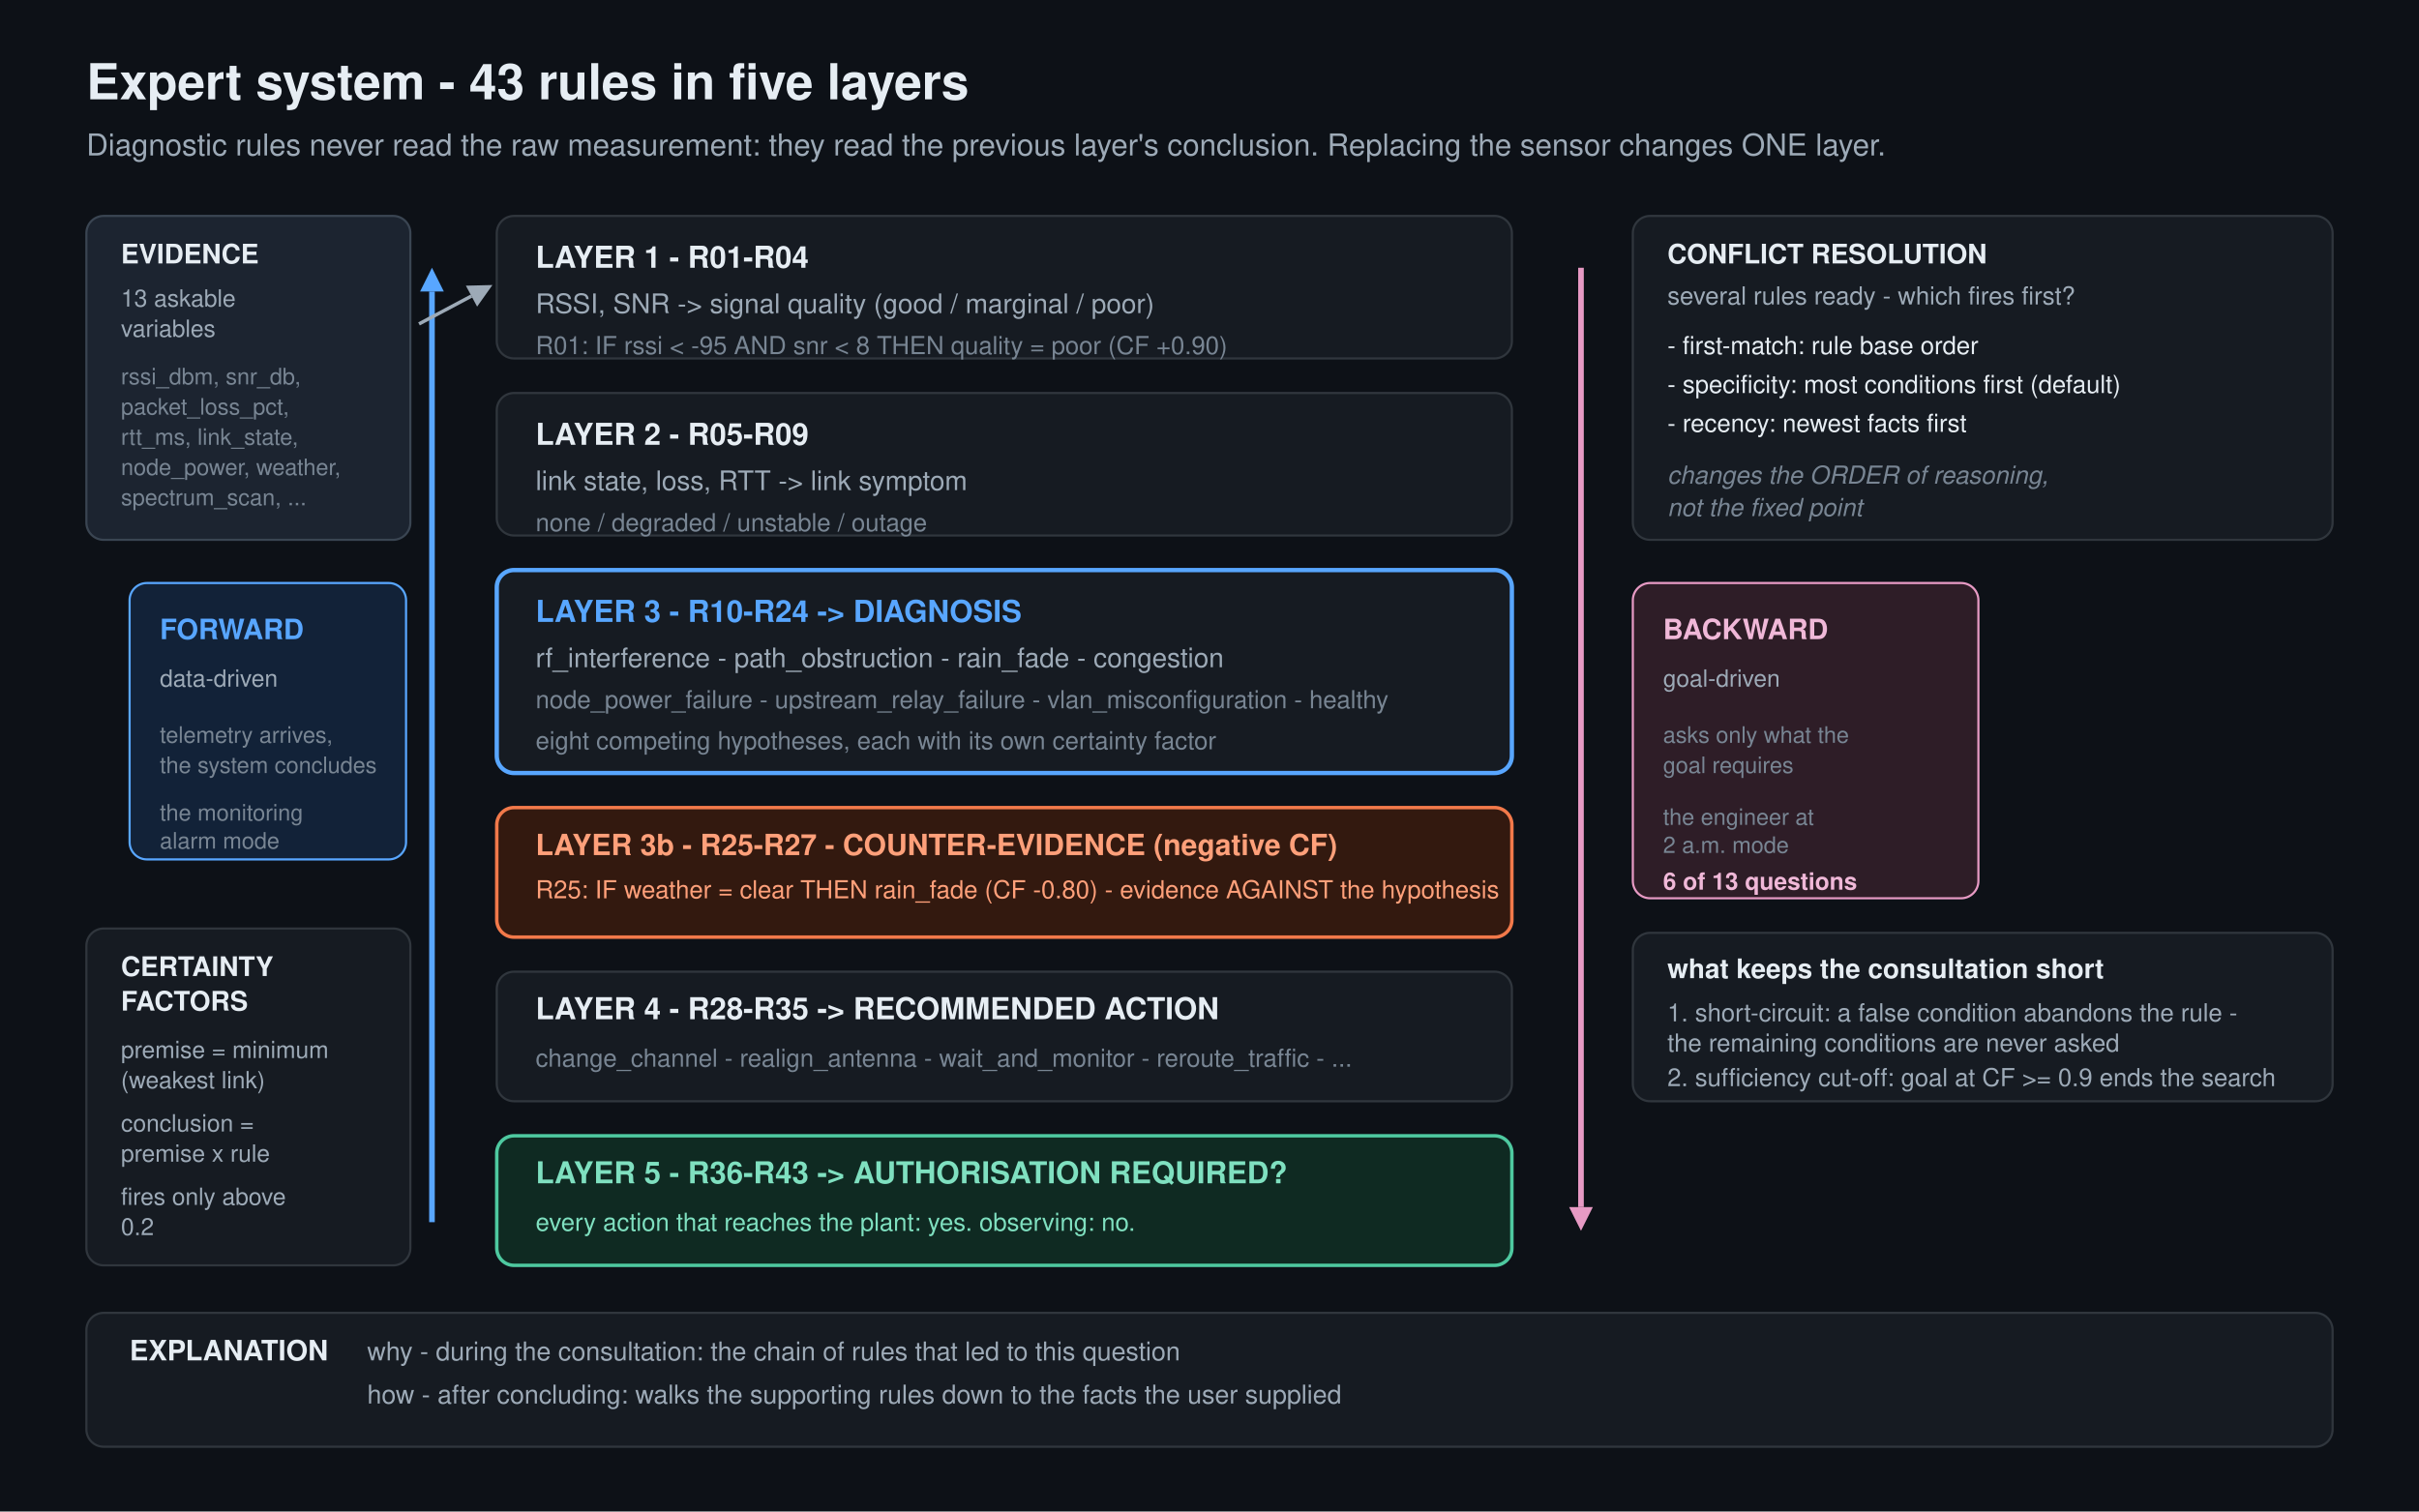
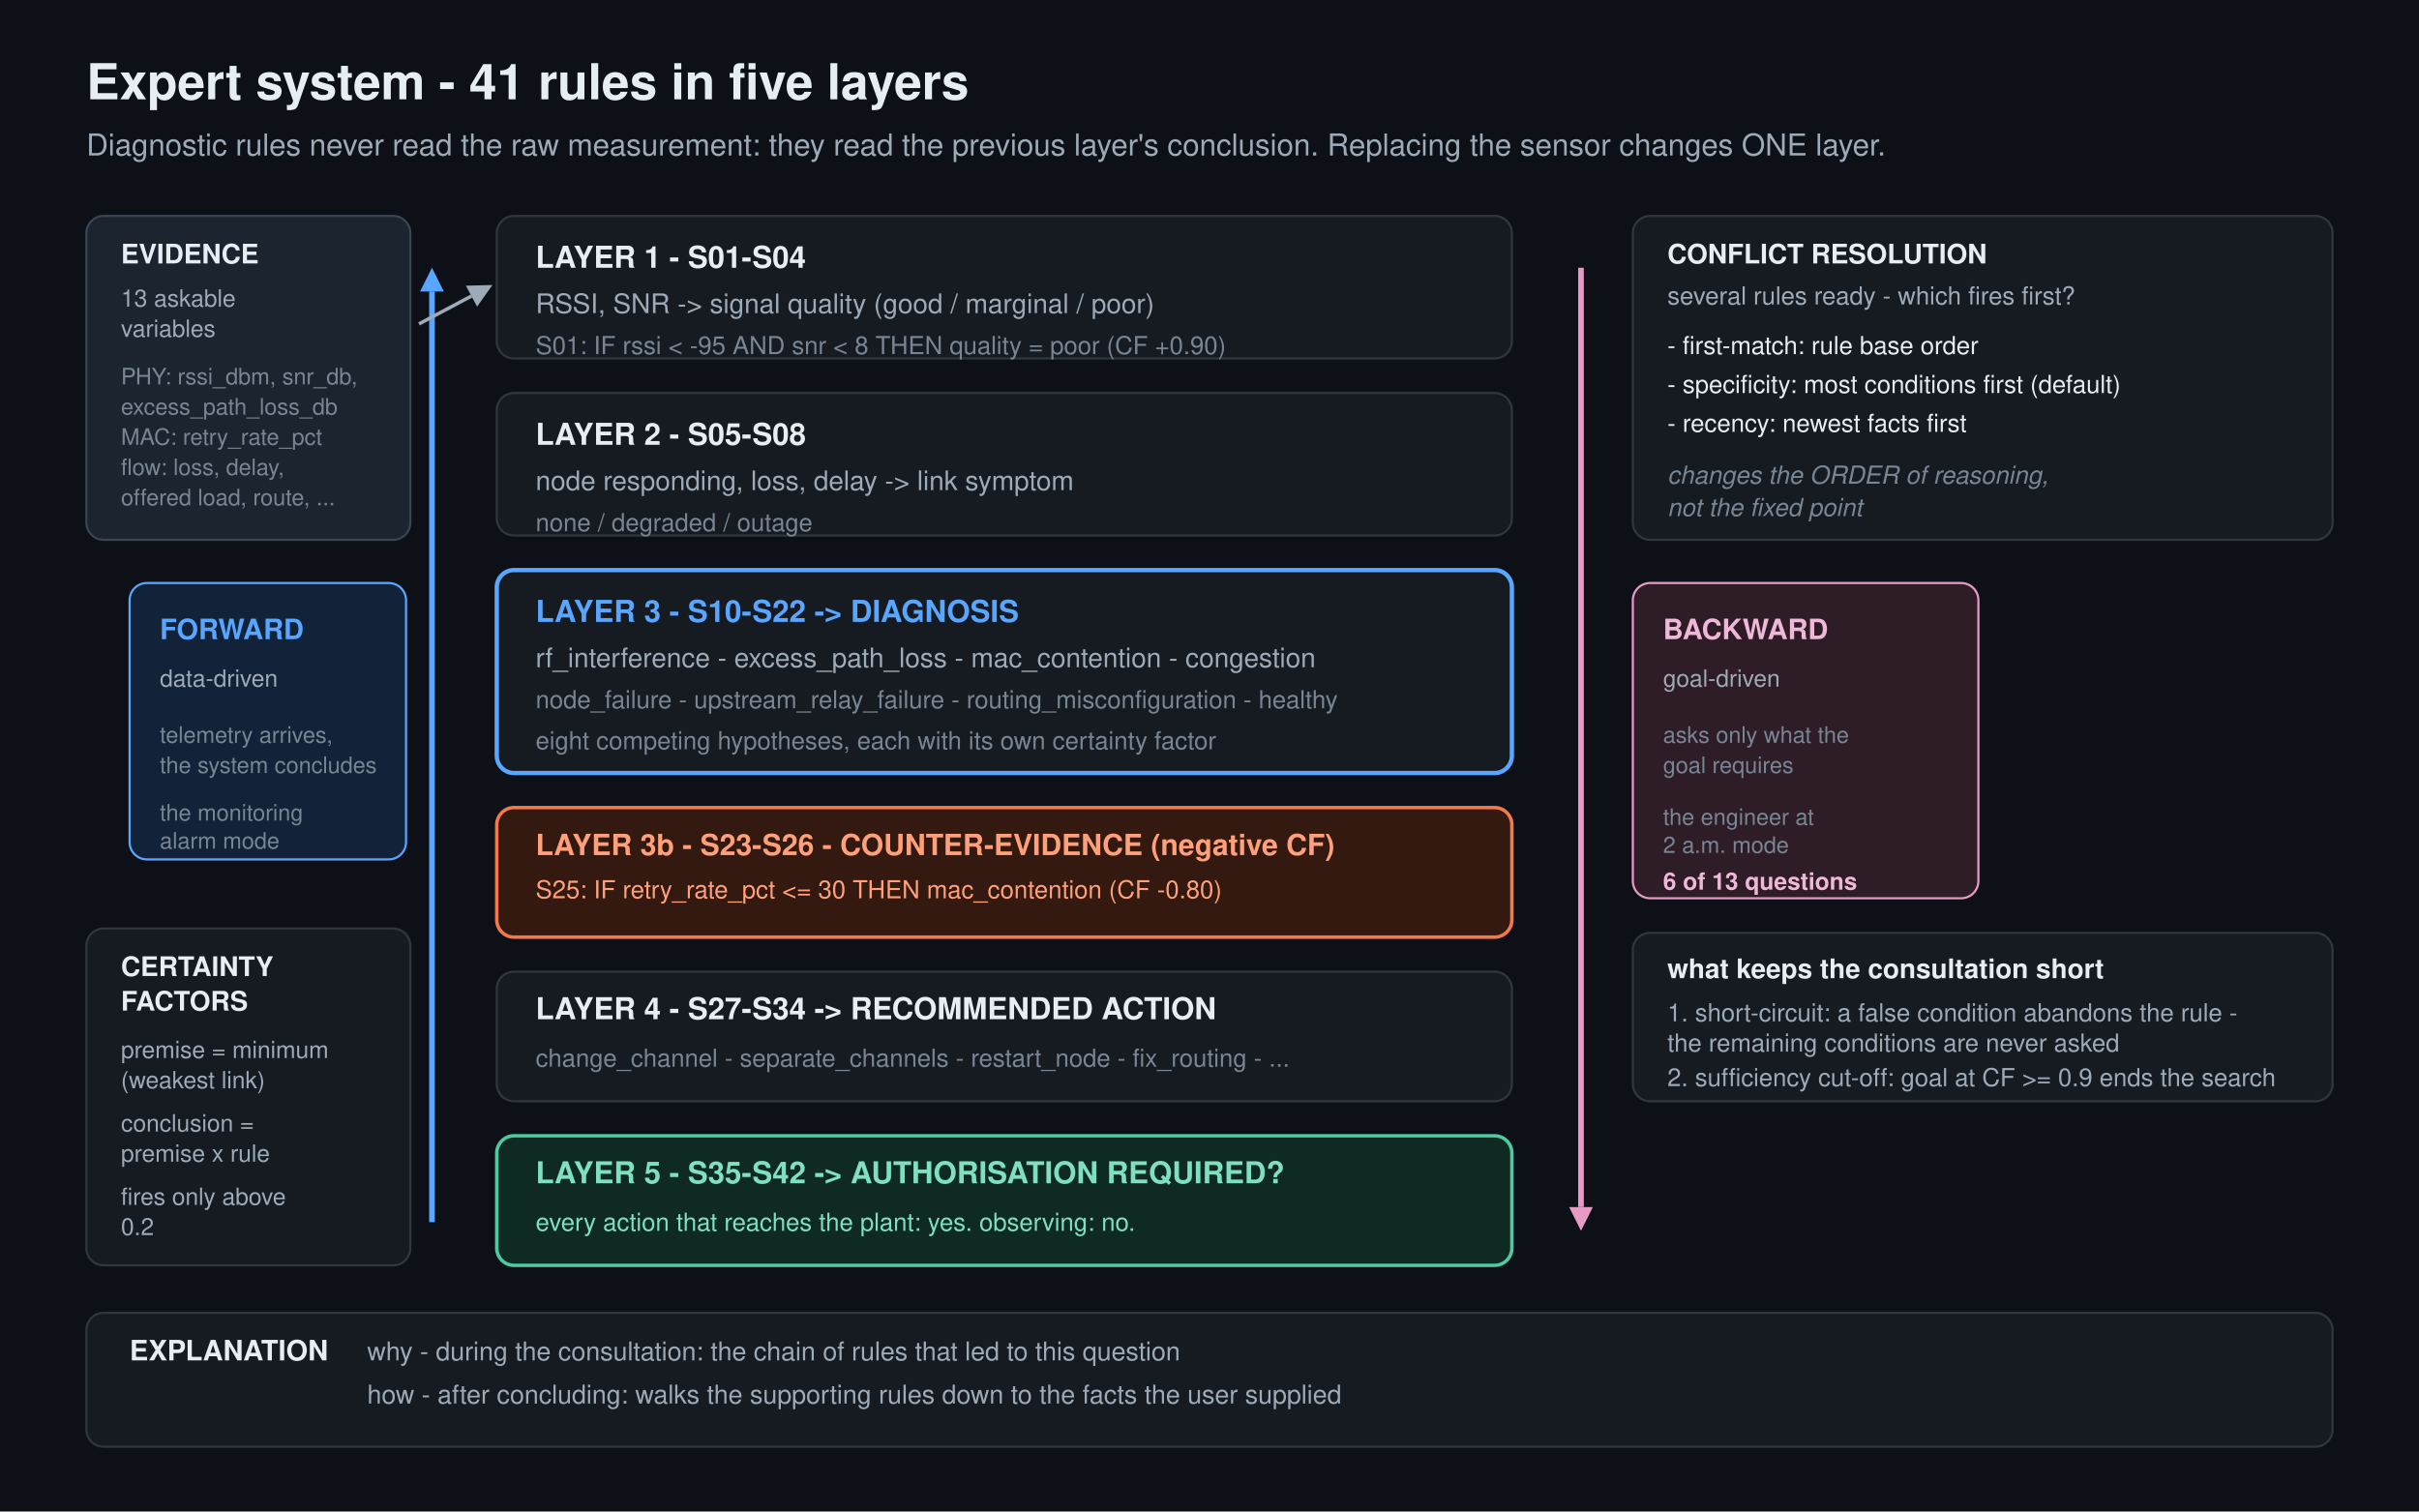
<svg xmlns="http://www.w3.org/2000/svg" viewBox="0 0 1120 700" width="1120" height="700" font-family="Segoe UI, Helvetica, Arial, sans-serif">
  <rect width="1120" height="700" fill="#0d1117" />
-   <text x="40" y="46" font-size="23" fill="#e6edf3" font-weight="600">Expert system - 43 rules in five layers</text>
+   <text x="40" y="46" font-size="23" fill="#e6edf3" font-weight="600">Expert system - 41 rules in five layers</text>
  <text x="40" y="72" font-size="14" fill="#9daab7">Diagnostic rules never read the raw measurement: they read the previous layer's conclusion. Replacing the sensor changes ONE layer.</text>
  <rect x="230" y="100" width="470" height="66" rx="8" fill="#161b22" stroke="#30363d" stroke-width="1.0" />
-   <text x="248" y="124" font-size="14" fill="#e6edf3" font-weight="700">LAYER 1 - R01-R04</text>
+   <text x="248" y="124" font-size="14" fill="#e6edf3" font-weight="700">LAYER 1 - S01-S04</text>
  <text x="248" y="145" font-size="12.5" fill="#9daab7">RSSI, SNR  -&gt;  signal quality  (good / marginal / poor)</text>
-   <text x="248" y="164" font-size="11.5" fill="#788593">R01: IF rssi &lt; -95 AND snr &lt; 8 THEN quality = poor   (CF +0.90)</text>
+   <text x="248" y="164" font-size="11.5" fill="#788593">S01: IF rssi &lt; -95 AND snr &lt; 8 THEN quality = poor   (CF +0.90)</text>
  <rect x="230" y="182" width="470" height="66" rx="8" fill="#161b22" stroke="#30363d" stroke-width="1.0" />
-   <text x="248" y="206" font-size="14" fill="#e6edf3" font-weight="700">LAYER 2 - R05-R09</text>
-   <text x="248" y="227" font-size="12.5" fill="#9daab7">link state, loss, RTT  -&gt;  link symptom</text>
-   <text x="248" y="246" font-size="11.5" fill="#788593">none / degraded / unstable / outage</text>
+   <text x="248" y="206" font-size="14" fill="#e6edf3" font-weight="700">LAYER 2 - S05-S08</text>
+   <text x="248" y="227" font-size="12.5" fill="#9daab7">node responding, loss, delay  -&gt;  link symptom</text>
+   <text x="248" y="246" font-size="11.5" fill="#788593">none / degraded / outage</text>
  <rect x="230" y="264" width="470" height="94" rx="8" fill="#161b22" stroke="#58a6ff" stroke-width="2.0" />
-   <text x="248" y="288" font-size="14" fill="#58a6ff" font-weight="700">LAYER 3 - R10-R24  -&gt;  DIAGNOSIS</text>
-   <text x="248" y="309" font-size="12.5" fill="#9daab7">rf_interference - path_obstruction - rain_fade - congestion</text>
-   <text x="248" y="328" font-size="11.5" fill="#788593">node_power_failure - upstream_relay_failure - vlan_misconfiguration - healthy</text>
+   <text x="248" y="288" font-size="14" fill="#58a6ff" font-weight="700">LAYER 3 - S10-S22  -&gt;  DIAGNOSIS</text>
+   <text x="248" y="309" font-size="12.5" fill="#9daab7">rf_interference - excess_path_loss - mac_contention - congestion</text>
+   <text x="248" y="328" font-size="11.5" fill="#788593">node_failure - upstream_relay_failure - routing_misconfiguration - healthy</text>
  <text x="248" y="347" font-size="11.5" fill="#788593">eight competing hypotheses, each with its own certainty factor</text>
  <rect x="230" y="374" width="470" height="60" rx="8" fill="#33190f" stroke="#f2794a" stroke-width="1.6" />
-   <text x="248" y="396" font-size="13.5" fill="#ffa07a" font-weight="700">LAYER 3b - R25-R27 - COUNTER-EVIDENCE (negative CF)</text>
-   <text x="248" y="416" font-size="11.5" fill="#ffa07a">R25: IF weather = clear THEN rain_fade  (CF -0.80)  - evidence AGAINST the hypothesis</text>
+   <text x="248" y="396" font-size="13.5" fill="#ffa07a" font-weight="700">LAYER 3b - S23-S26 - COUNTER-EVIDENCE (negative CF)</text>
+   <text x="248" y="416" font-size="11.5" fill="#ffa07a">S25: IF retry_rate_pct &lt;= 30 THEN mac_contention  (CF -0.80)</text>
  <rect x="230" y="450" width="470" height="60" rx="8" fill="#161b22" stroke="#30363d" stroke-width="1.0" />
-   <text x="248" y="472" font-size="14" fill="#e6edf3" font-weight="700">LAYER 4 - R28-R35  -&gt;  RECOMMENDED ACTION</text>
-   <text x="248" y="494" font-size="11.5" fill="#788593">change_channel - realign_antenna - wait_and_monitor - reroute_traffic - ...</text>
+   <text x="248" y="472" font-size="14" fill="#e6edf3" font-weight="700">LAYER 4 - S27-S34  -&gt;  RECOMMENDED ACTION</text>
+   <text x="248" y="494" font-size="11.5" fill="#788593">change_channel - separate_channels - restart_node - fix_routing - ...</text>
  <rect x="230" y="526" width="470" height="60" rx="8" fill="#0f2a22" stroke="#4ec9a0" stroke-width="1.6" />
-   <text x="248" y="548" font-size="14" fill="#7fe0c0" font-weight="700">LAYER 5 - R36-R43  -&gt;  AUTHORISATION REQUIRED?</text>
+   <text x="248" y="548" font-size="14" fill="#7fe0c0" font-weight="700">LAYER 5 - S35-S42  -&gt;  AUTHORISATION REQUIRED?</text>
  <text x="248" y="570" font-size="11.5" fill="#7fe0c0">every action that reaches the plant: yes. observing: no.</text>
  <line x1="200" y1="566" x2="200.0" y2="135.0" stroke="#58a6ff" stroke-width="2.6" />
  <polygon points="200,124 205.5,135.0 194.5,135.0" fill="#58a6ff" />
  <rect x="60" y="270" width="128" height="128" rx="8" fill="#122238" stroke="#58a6ff" stroke-width="1.0" />
  <text x="74" y="296" font-size="13" fill="#58a6ff" font-weight="700">FORWARD</text>
  <text x="74" y="318" font-size="11" fill="#9daab7">data-driven</text>
  <text x="74" y="344" font-size="10.5" fill="#788593">telemetry arrives,</text>
  <text x="74" y="358" font-size="10.5" fill="#788593">the system concludes</text>
  <text x="74" y="380" font-size="10.5" fill="#788593">the monitoring</text>
  <text x="74" y="393" font-size="10.5" fill="#788593">alarm mode</text>
  <line x1="732" y1="124" x2="732.0" y2="559.0" stroke="#e79ac4" stroke-width="2.6" />
  <polygon points="732,570 726.5,559.0 737.5,559.0" fill="#e79ac4" />
  <rect x="756" y="270" width="160" height="146" rx="8" fill="#2e1d27" stroke="#e79ac4" stroke-width="1.0" />
  <text x="770" y="296" font-size="13" fill="#f0b8d8" font-weight="700">BACKWARD</text>
  <text x="770" y="318" font-size="11" fill="#9daab7">goal-driven</text>
  <text x="770" y="344" font-size="10.5" fill="#788593">asks only what the</text>
  <text x="770" y="358" font-size="10.5" fill="#788593">goal requires</text>
  <text x="770" y="382" font-size="10.5" fill="#788593">the engineer at</text>
  <text x="770" y="395" font-size="10.5" fill="#788593">2 a.m. mode</text>
  <text x="770" y="412" font-size="11" fill="#f0b8d8" font-weight="700">6 of 13 questions</text>
  <rect x="756" y="432" width="324" height="78" rx="8" fill="#161b22" stroke="#30363d" stroke-width="1.0" />
  <text x="772" y="453" font-size="12.5" fill="#e6edf3" font-weight="700">what keeps the consultation short</text>
  <text x="772" y="473" font-size="11.5" fill="#9daab7">1. short-circuit: a false condition abandons the rule -</text>
  <text x="772" y="487" font-size="11.5" fill="#9daab7">    the remaining conditions are never asked</text>
  <text x="772" y="503" font-size="11.5" fill="#9daab7">2. sufficiency cut-off: goal at CF &gt;= 0.9 ends the search</text>
  <rect x="40" y="430" width="150" height="156" rx="8" fill="#161b22" stroke="#30363d" stroke-width="1.0" />
  <text x="56" y="452" font-size="12.5" fill="#e6edf3" font-weight="700">CERTAINTY</text>
  <text x="56" y="468" font-size="12.5" fill="#e6edf3" font-weight="700">FACTORS</text>
  <text x="56" y="490" font-size="11" fill="#9daab7">premise = minimum</text>
  <text x="56" y="504" font-size="11" fill="#9daab7">(weakest link)</text>
  <text x="56" y="524" font-size="11" fill="#9daab7">conclusion =</text>
  <text x="56" y="538" font-size="11" fill="#9daab7">premise x rule</text>
  <text x="56" y="558" font-size="11" fill="#9daab7">fires only above</text>
  <text x="56" y="572" font-size="11" fill="#9daab7">0.2</text>
  <rect x="756" y="100" width="324" height="150" rx="8" fill="#161b22" stroke="#30363d" stroke-width="1.0" />
  <text x="772" y="122" font-size="12.5" fill="#e6edf3" font-weight="700">CONFLICT RESOLUTION</text>
  <text x="772" y="141" font-size="11.5" fill="#9daab7">several rules ready - which fires first?</text>
  <text x="772" y="164" font-size="11.5" fill="#e6edf3">- first-match: rule base order</text>
  <text x="772" y="182" font-size="11.5" fill="#e6edf3">- specificity: most conditions first (default)</text>
  <text x="772" y="200" font-size="11.5" fill="#e6edf3">- recency: newest facts first</text>
  <text x="772" y="224" font-size="11.5" fill="#788593" font-style="italic">changes the ORDER of reasoning,</text>
  <text x="772" y="239" font-size="11.5" fill="#788593" font-style="italic">not the fixed point</text>
  <rect x="40" y="100" width="150" height="150" rx="8" fill="#1c2430" stroke="#3a4552" stroke-width="1.0" />
  <text x="56" y="122" font-size="12.5" fill="#e6edf3" font-weight="700">EVIDENCE</text>
  <text x="56" y="142" font-size="11" fill="#9daab7">13 askable</text>
  <text x="56" y="156" font-size="11" fill="#9daab7">variables</text>
-   <text x="56" y="178" font-size="10.5" fill="#788593">rssi_dbm, snr_db,</text>
-   <text x="56" y="192" font-size="10.5" fill="#788593">packet_loss_pct,</text>
-   <text x="56" y="206" font-size="10.5" fill="#788593">rtt_ms, link_state,</text>
-   <text x="56" y="220" font-size="10.5" fill="#788593">node_power, weather,</text>
-   <text x="56" y="234" font-size="10.5" fill="#788593">spectrum_scan, ...</text>
+   <text x="56" y="178" font-size="10.5" fill="#788593">PHY: rssi_dbm, snr_db,</text>
+   <text x="56" y="192" font-size="10.5" fill="#788593">excess_path_loss_db</text>
+   <text x="56" y="206" font-size="10.5" fill="#788593">MAC: retry_rate_pct</text>
+   <text x="56" y="220" font-size="10.5" fill="#788593">flow: loss, delay,</text>
+   <text x="56" y="234" font-size="10.5" fill="#788593">offered load, route, ...</text>
  <line x1="194" y1="150" x2="218.3" y2="137.1" stroke="#9daab7" stroke-width="1.6" />
  <polygon points="228,132 220.9,142.0 215.7,132.3" fill="#9daab7" />
  <rect x="40" y="608" width="1040" height="62" rx="8" fill="#161b22" stroke="#30363d" stroke-width="1.0" />
  <text x="60" y="630" font-size="13" fill="#e6edf3" font-weight="700">EXPLANATION</text>
  <text x="170" y="630" font-size="12" fill="#9daab7">why  - during the consultation: the chain of rules that led to this question</text>
  <text x="170" y="650" font-size="12" fill="#9daab7">how  - after concluding: walks the supporting rules down to the facts the user supplied</text>
</svg>
